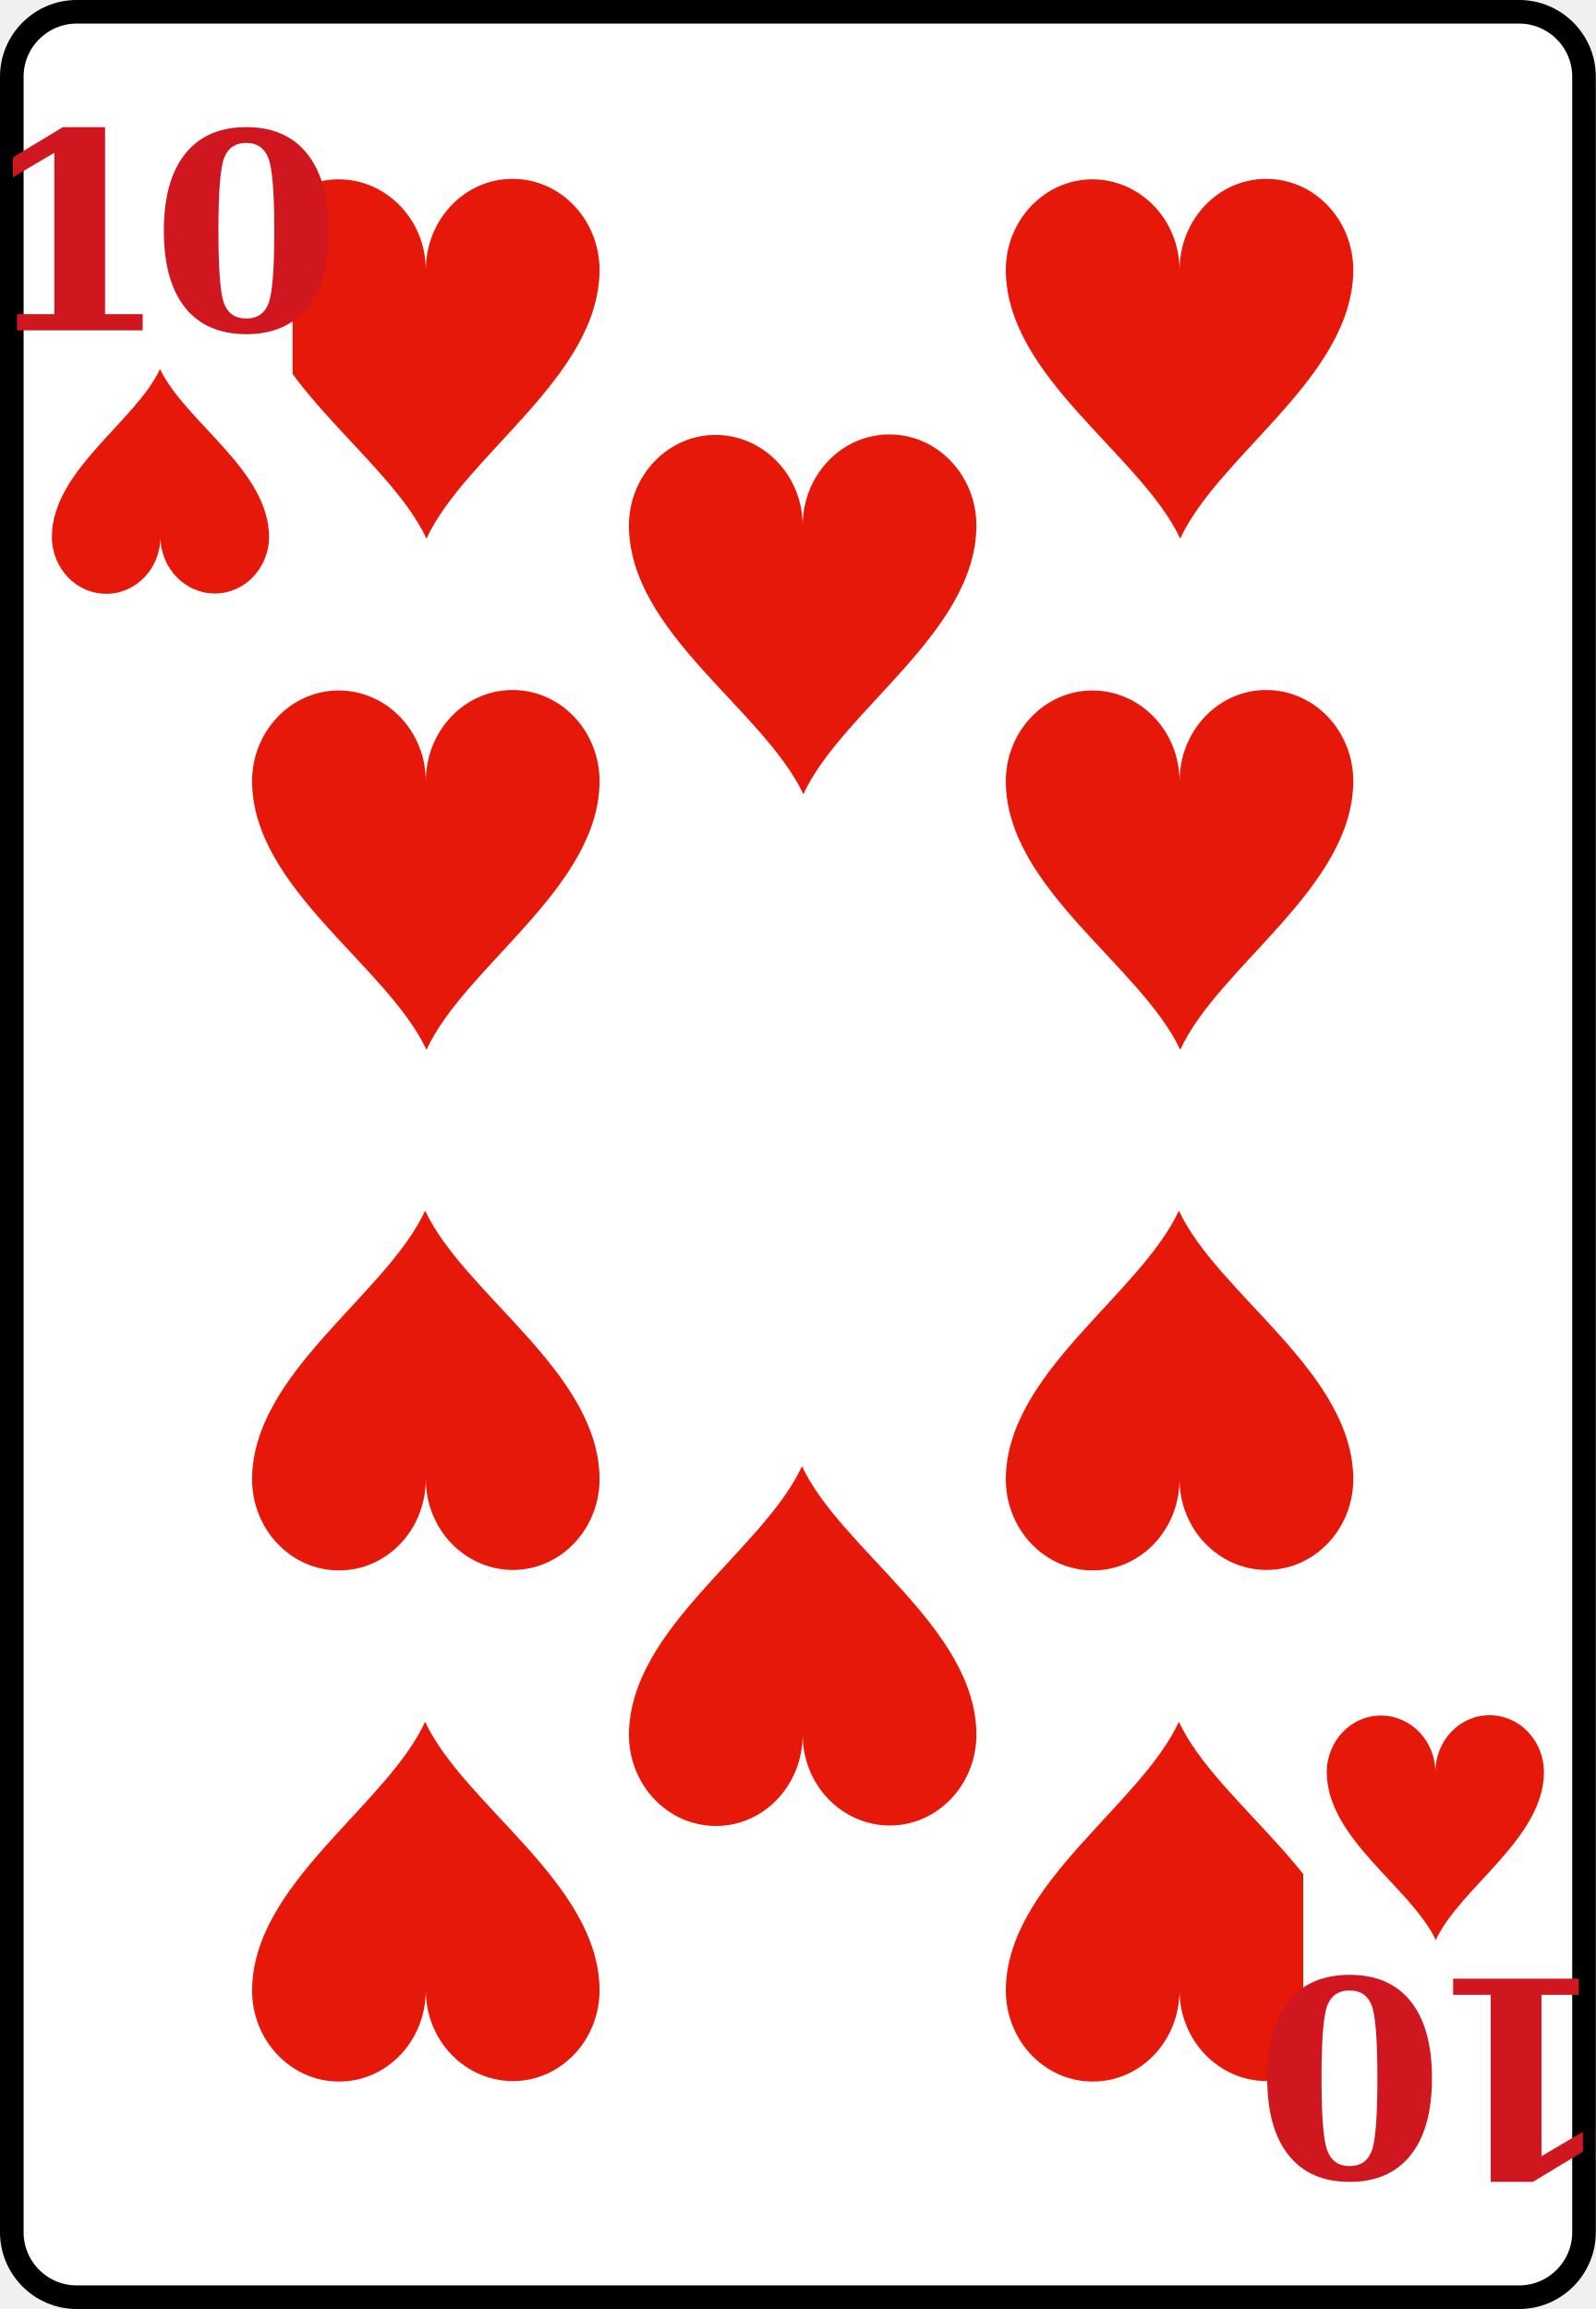
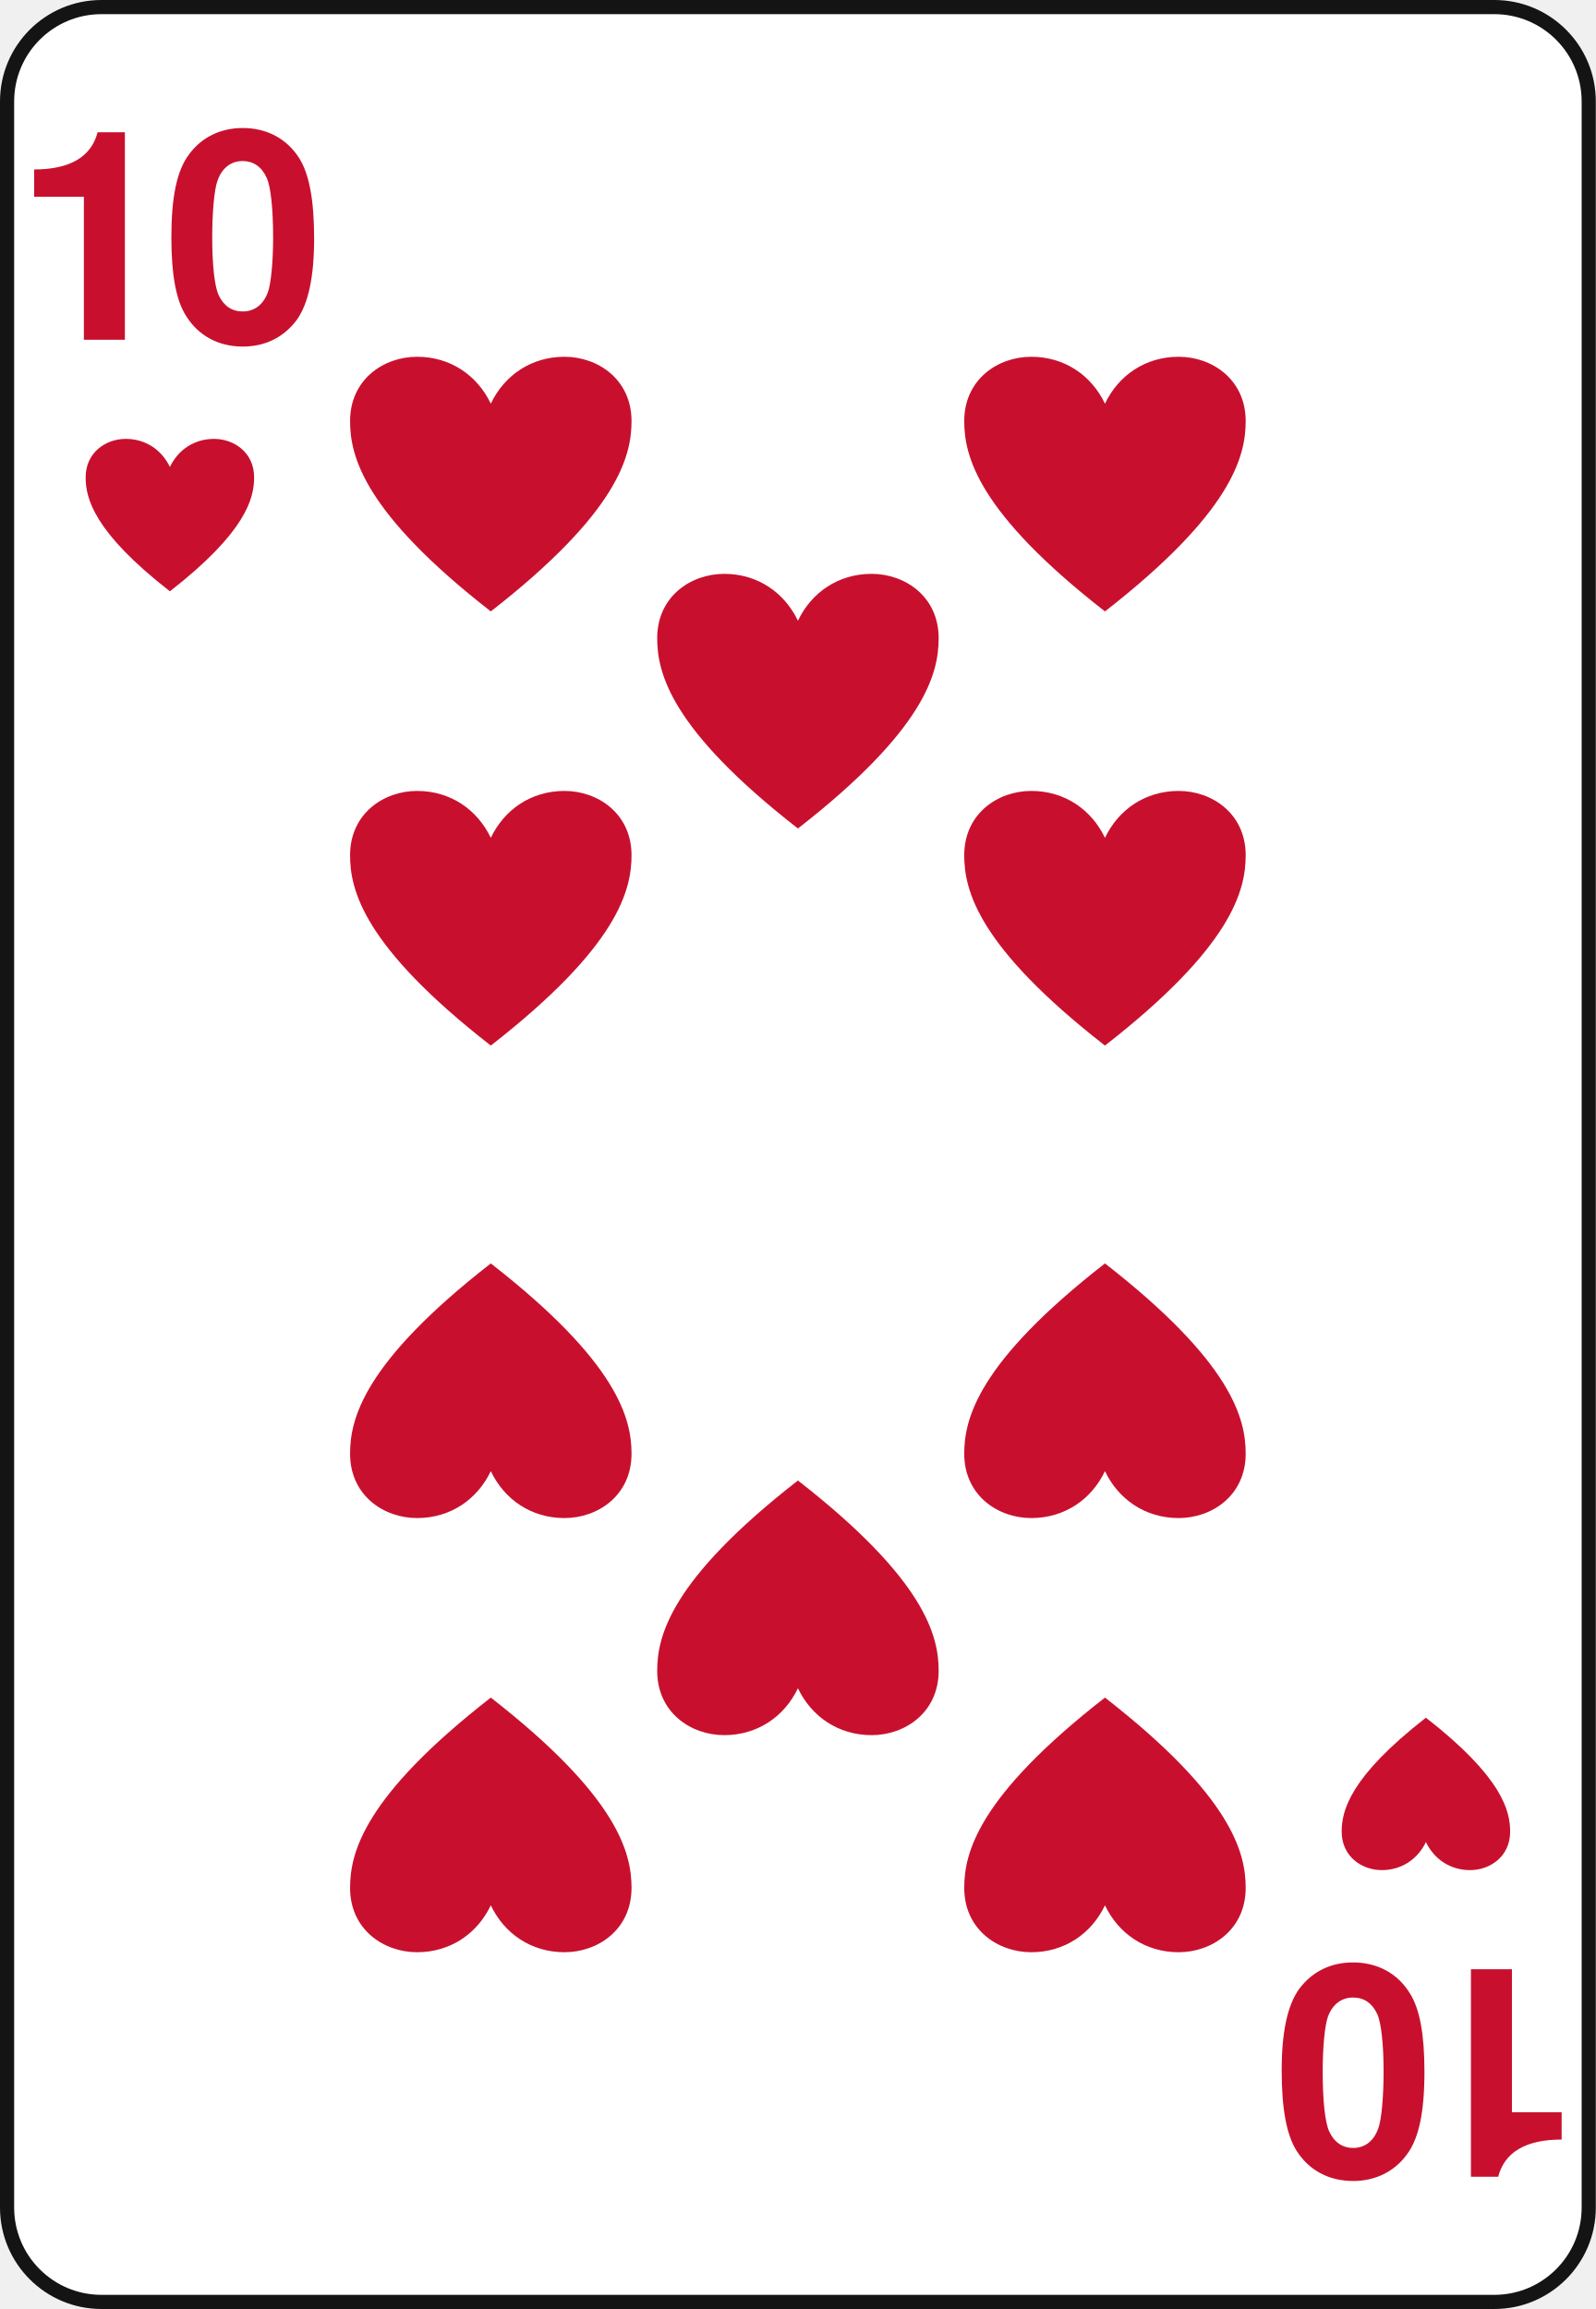
- <svg xmlns="http://www.w3.org/2000/svg" xmlns:xlink="http://www.w3.org/1999/xlink" viewBox="0 0 169.075 244.64" width="169.075" height="244.64">
-   <defs>
-     <g id="heart">
-       <path d="M-7.67,3.93c0.01-4.71,5.91-8.14,7.64-11.87c1.75,3.72,7.66,7.12,7.7,11.83c0.01,2.22-1.71,4.03-3.82,4.03C1.73,7.92,0,6.13,0,3.91c0,2.23-1.71,4.03-3.82,4.03C-5.94,7.95-7.66,6.15-7.67,3.93z" id="path70" fill="#E6180A" />
+ <svg xmlns="http://www.w3.org/2000/svg" viewBox="0 0 169.075 244.64" width="169.075" height="244.64">
+   <rect x="0.75" y="0.75" width="167.575" height="243.140" rx="10" fill="#fff" stroke="#141414" stroke-width="1.5" />
+   <g fill="#c8102e">
+     <g transform="translate(52.00 52.00) scale(1.42)">
+       <path d="M0 9C-9.5 1.6-10.5-2.6-10.5-5.2-10.5-8.3-8-10-5.5-10-3-10-1-8.6 0-6.5 1-8.6 3-10 5.5-10 8-10 10.5-8.3 10.5-5.2 10.5-2.6 9.5 1.6 0 9Z" />
    </g>
-     <g id="base">
-       <path d="M 0,0C0,3.78 3.09,6.87 6.87,6.87L159.715,6.87C163.485,6.87 166.575,3.78 166.575,0L166.575,-228.4C166.575,-232.18 163.485,-235.27 159.715,-235.27L6.87,-235.27C3.09,-235.27 0,-232.18 0,-228.4L0,0 z" id="path49" fill="#FFFFFF" stroke="#000000" stroke-width="2.5" />
+     <g transform="translate(117.07 52.00) scale(1.42)">
+       <path d="M0 9C-9.5 1.6-10.5-2.6-10.5-5.2-10.5-8.3-8-10-5.5-10-3-10-1-8.6 0-6.5 1-8.6 3-10 5.5-10 8-10 10.5-8.3 10.5-5.2 10.5-2.6 9.5 1.6 0 9Z" />
    </g>
-   </defs>
-   <g transform="translate(-1506.92,-249.755)">
-     <use xlink:href="#base" x="1508.17" y="486.275" />
-     <use xlink:href="#heart" x="646.681" y="119.902" transform="matrix(-2.4,0,0,-2.4,3104.069,575.5296)" />
-     <use xlink:href="#heart" x="646.681" y="142.467" transform="matrix(-2.4,0,0,-2.4,3104.069,683.8416)" />
-     <use xlink:href="#heart" x="646.681" y="165.451" transform="scale(2.4,2.4)" />
-     <use xlink:href="#heart" x="646.681" y="188.016" transform="scale(2.4,2.4)" />
-     <use xlink:href="#heart" x="679.955" y="119.902" transform="matrix(-2.4,0,0,-2.4,3263.784,575.5296)" />
-     <use xlink:href="#heart" x="679.955" y="142.467" transform="matrix(-2.4,0,0,-2.4,3263.784,683.8416)" />
-     <use xlink:href="#heart" x="679.955" y="165.451" transform="scale(2.4,2.4)" />
-     <use xlink:href="#heart" x="679.955" y="188.016" transform="scale(2.4,2.4)" />
-     <use xlink:href="#heart" x="663.318" y="131.185" transform="matrix(-2.4,0,0,-2.4,3183.926,629.688)" />
-     <use xlink:href="#heart" x="663.318" y="176.733" transform="scale(2.4,2.4)" />
+     <g transform="translate(84.54 75.00) scale(1.42)">
+       <path d="M0 9C-9.5 1.6-10.5-2.6-10.5-5.2-10.5-8.3-8-10-5.5-10-3-10-1-8.6 0-6.5 1-8.6 3-10 5.5-10 8-10 10.5-8.3 10.5-5.2 10.5-2.6 9.5 1.6 0 9Z" />
+     </g>
+     <g transform="translate(52.00 98.00) scale(1.42)">
+       <path d="M0 9C-9.5 1.6-10.5-2.6-10.5-5.2-10.5-8.3-8-10-5.5-10-3-10-1-8.6 0-6.5 1-8.6 3-10 5.5-10 8-10 10.5-8.3 10.5-5.2 10.5-2.6 9.5 1.6 0 9Z" />
+     </g>
+     <g transform="translate(117.07 98.00) scale(1.42)">
+       <path d="M0 9C-9.5 1.6-10.5-2.6-10.5-5.2-10.5-8.3-8-10-5.5-10-3-10-1-8.6 0-6.5 1-8.6 3-10 5.5-10 8-10 10.5-8.3 10.5-5.2 10.5-2.6 9.5 1.6 0 9Z" />
+     </g>
+     <g transform="translate(52.00 146.64) scale(1.42) rotate(180)">
+       <path d="M0 9C-9.5 1.6-10.5-2.6-10.5-5.2-10.5-8.3-8-10-5.5-10-3-10-1-8.6 0-6.5 1-8.6 3-10 5.5-10 8-10 10.5-8.3 10.5-5.2 10.5-2.6 9.5 1.6 0 9Z" />
+     </g>
+     <g transform="translate(117.07 146.64) scale(1.42) rotate(180)">
+       <path d="M0 9C-9.5 1.6-10.5-2.6-10.5-5.2-10.5-8.3-8-10-5.5-10-3-10-1-8.6 0-6.5 1-8.6 3-10 5.5-10 8-10 10.5-8.3 10.5-5.2 10.5-2.6 9.5 1.6 0 9Z" />
+     </g>
+     <g transform="translate(84.54 169.64) scale(1.42) rotate(180)">
+       <path d="M0 9C-9.5 1.6-10.5-2.6-10.5-5.2-10.5-8.3-8-10-5.5-10-3-10-1-8.6 0-6.5 1-8.6 3-10 5.5-10 8-10 10.5-8.3 10.5-5.2 10.5-2.6 9.5 1.6 0 9Z" />
+     </g>
+     <g transform="translate(52.00 192.64) scale(1.42) rotate(180)">
+       <path d="M0 9C-9.5 1.6-10.5-2.6-10.5-5.2-10.5-8.3-8-10-5.5-10-3-10-1-8.6 0-6.5 1-8.6 3-10 5.5-10 8-10 10.5-8.3 10.5-5.2 10.5-2.6 9.5 1.6 0 9Z" />
+     </g>
+     <g transform="translate(117.07 192.64) scale(1.42) rotate(180)">
+       <path d="M0 9C-9.5 1.6-10.5-2.6-10.5-5.2-10.5-8.3-8-10-5.5-10-3-10-1-8.6 0-6.5 1-8.6 3-10 5.5-10 8-10 10.5-8.3 10.5-5.2 10.5-2.6 9.5 1.6 0 9Z" />
+     </g>
  </g>
-   <g fill="#d0161f" font-family="Georgia, DejaVu Serif, Times New Roman, serif" font-weight="bold" text-anchor="middle">
-     <rect x="3" y="3" width="28" height="60" rx="5" fill="#fff" />
-     <text x="17" y="35" font-size="29" letter-spacing="-2">10</text>
-     <use xlink:href="#heart" transform="translate(17 51) scale(1.5)" />
-   </g>
-   <g fill="#d0161f" font-family="Georgia, DejaVu Serif, Times New Roman, serif" font-weight="bold" text-anchor="middle" transform="rotate(180 84.5375 122.32)">
-     <rect x="3" y="3" width="28" height="60" rx="5" fill="#fff" />
-     <text x="17" y="35" font-size="29" letter-spacing="-2">10</text>
-     <use xlink:href="#heart" transform="translate(17 51) scale(1.5)" />
+   <g fill="#c8102e">
+     <g font-family="Helvetica Neue, Helvetica, Arial, DejaVu Sans, sans-serif" font-weight="700" text-anchor="middle">
+       <text x="18" y="36" font-size="31" letter-spacing="-1.5">10</text>
+       <g transform="translate(18.00 55.00) scale(0.85)">
+         <path d="M0 9C-9.5 1.6-10.5-2.6-10.5-5.2-10.5-8.3-8-10-5.5-10-3-10-1-8.6 0-6.5 1-8.6 3-10 5.5-10 8-10 10.5-8.3 10.5-5.2 10.5-2.6 9.5 1.6 0 9Z" />
+       </g>
+       <g transform="rotate(180 84.5375 122.32)">
+         <text x="18" y="36" font-size="31" letter-spacing="-1.5">10</text>
+         <g transform="translate(18.00 55.00) scale(0.85)">
+           <path d="M0 9C-9.5 1.6-10.5-2.6-10.5-5.2-10.5-8.3-8-10-5.5-10-3-10-1-8.6 0-6.5 1-8.6 3-10 5.5-10 8-10 10.5-8.3 10.5-5.2 10.5-2.6 9.5 1.6 0 9Z" />
+         </g>
+       </g>
+     </g>
  </g>
</svg>
